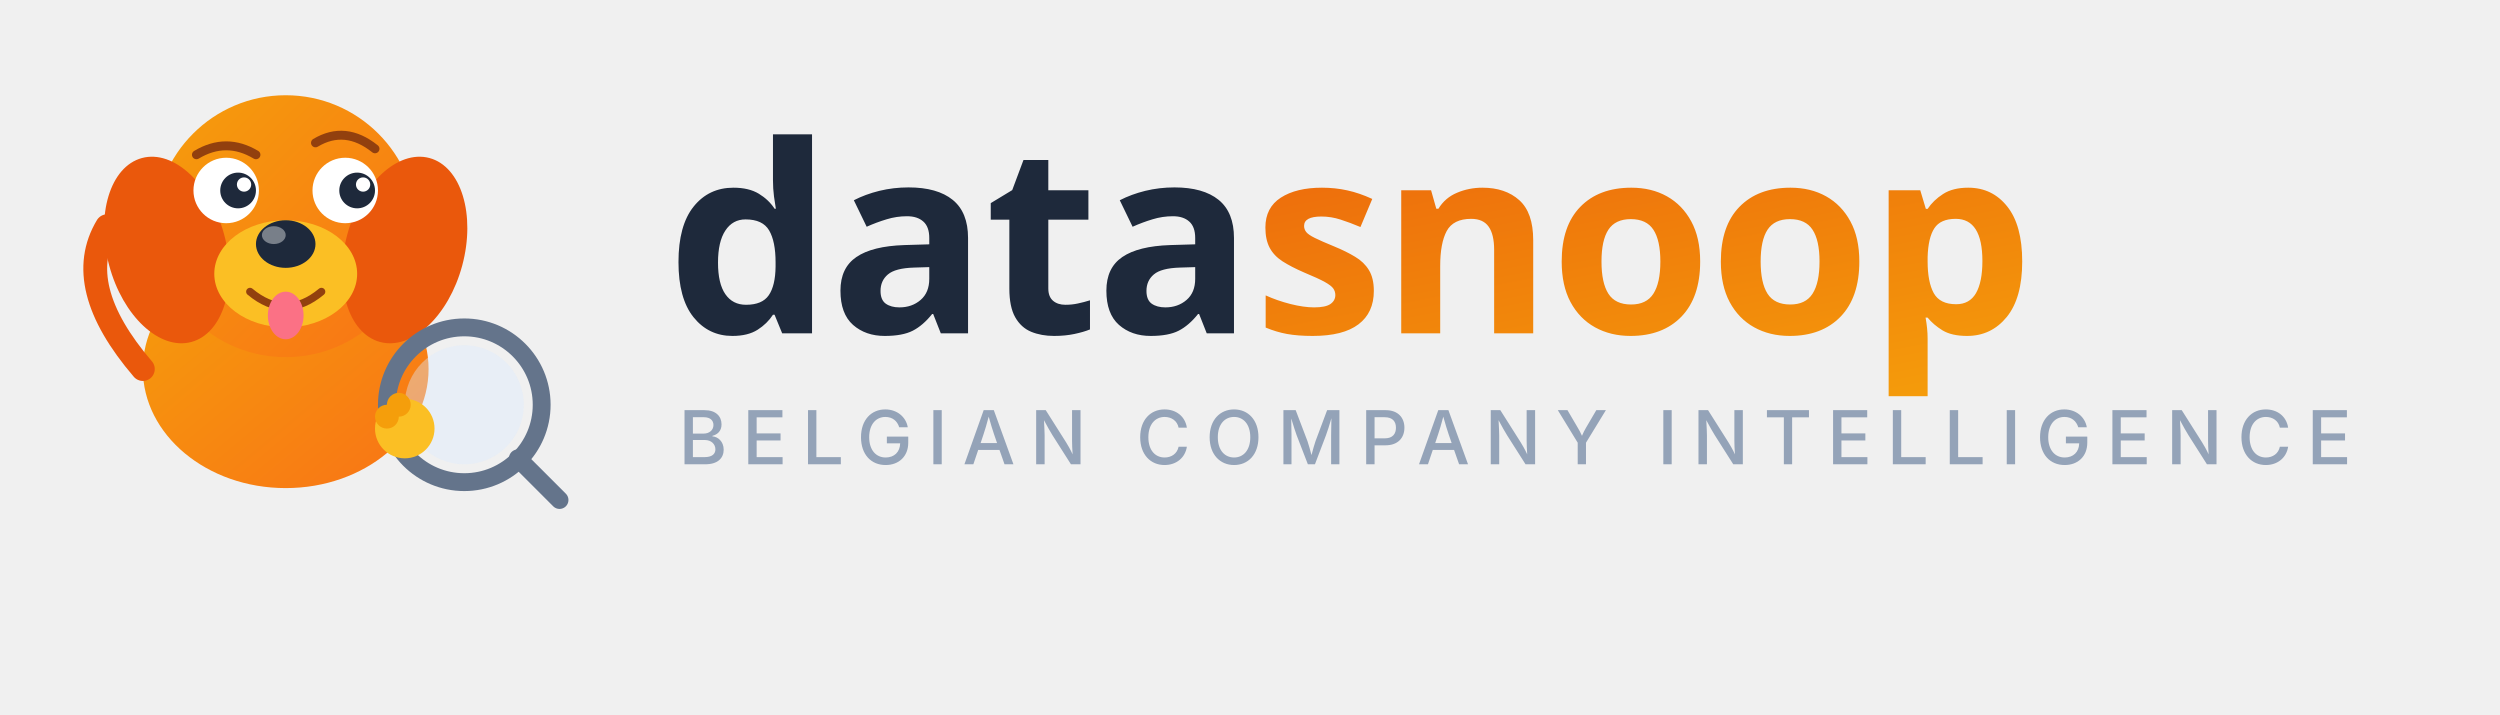
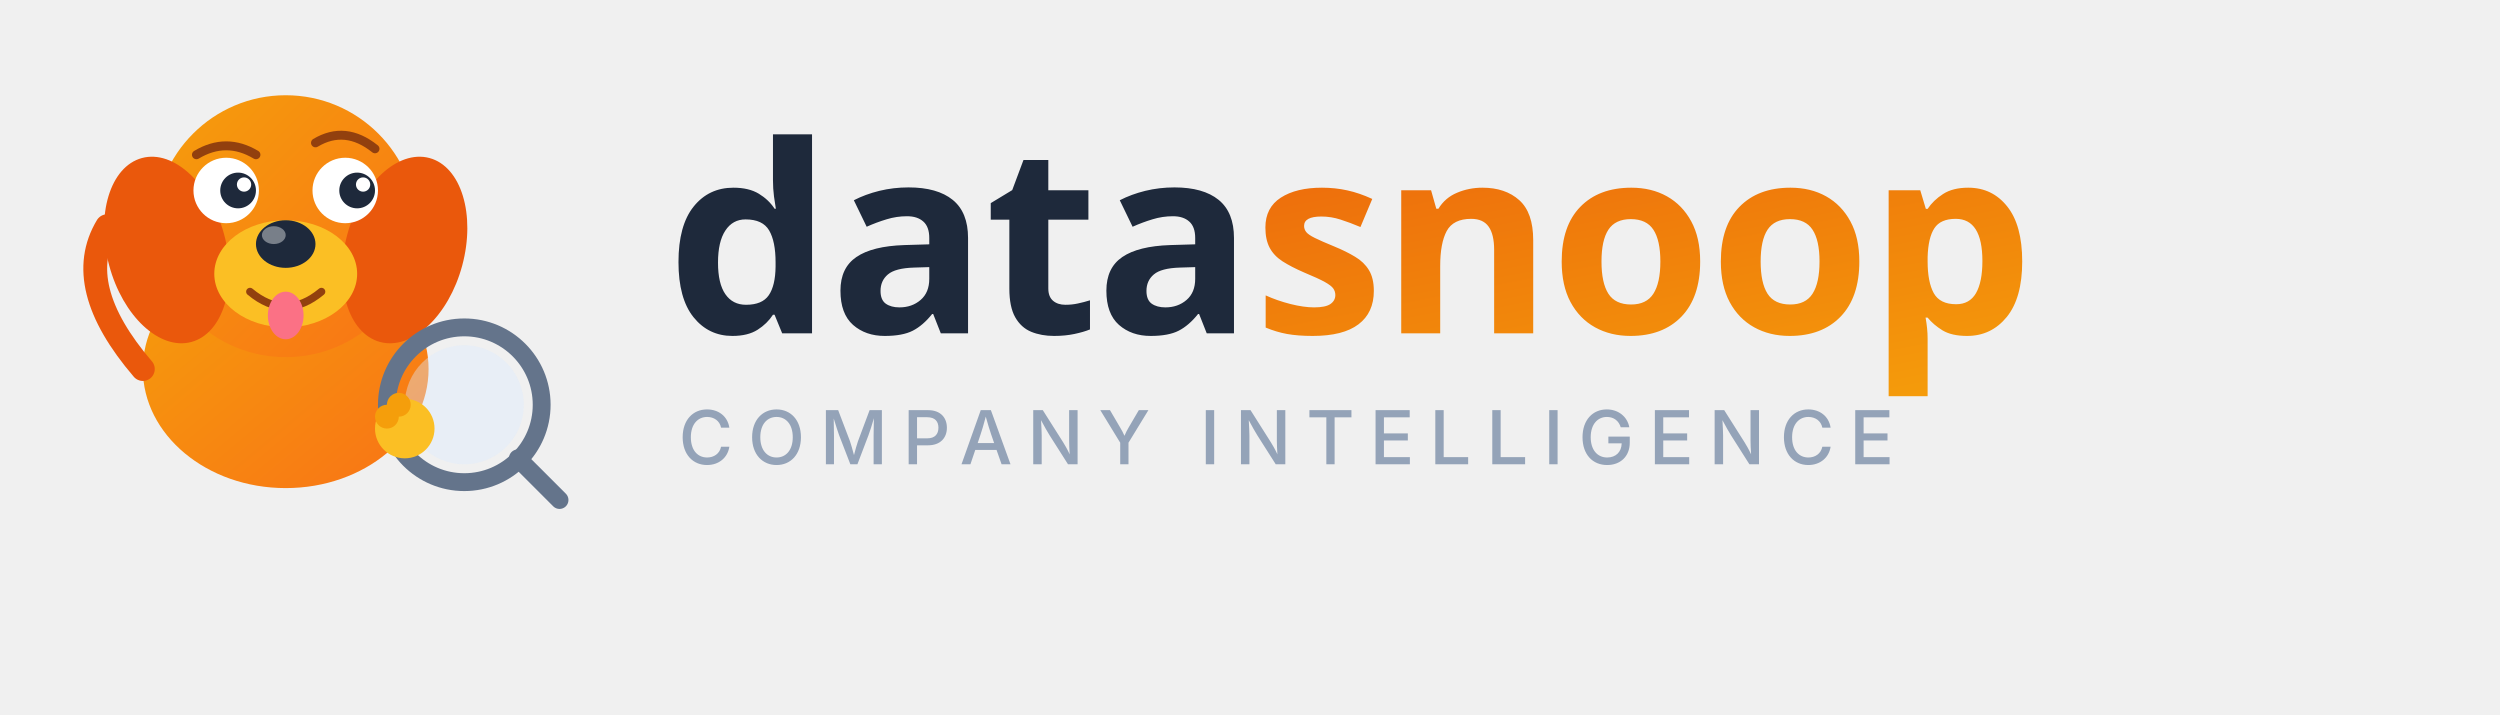
<svg xmlns="http://www.w3.org/2000/svg" viewBox="0 0 420 120" width="420" height="120">
  <defs>
    <linearGradient id="g1a" x1="0%" y1="0%" x2="100%" y2="100%">
      <stop offset="0%" stop-color="#f59e0b" />
      <stop offset="100%" stop-color="#f97316" />
    </linearGradient>
    <linearGradient id="g1b" x1="0%" y1="0%" x2="100%" y2="100%">
      <stop offset="0%" stop-color="#ea580c" />
      <stop offset="100%" stop-color="#f59e0b" />
    </linearGradient>
  </defs>
  <ellipse cx="48" cy="62" rx="24" ry="20" fill="url(#g1a)" />
  <circle cx="48" cy="38" r="22" fill="url(#g1a)" />
  <ellipse cx="28" cy="42" rx="10" ry="16" fill="#ea580c" transform="rotate(-15 28 42)" />
  <ellipse cx="68" cy="42" rx="10" ry="16" fill="#ea580c" transform="rotate(15 68 42)" />
  <ellipse cx="48" cy="46" rx="12" ry="9" fill="#fbbf24" />
  <ellipse cx="48" cy="41" rx="5" ry="4" fill="#1e293b" />
  <ellipse cx="46" cy="39.5" rx="2" ry="1.5" fill="#fff" opacity="0.4" />
  <circle cx="38" cy="32" r="5.5" fill="white" />
  <circle cx="58" cy="32" r="5.5" fill="white" />
  <circle cx="40" cy="32" r="3" fill="#1e293b" />
  <circle cx="60" cy="32" r="3" fill="#1e293b" />
  <circle cx="41" cy="31" r="1.2" fill="white" />
  <circle cx="61" cy="31" r="1.2" fill="white" />
  <path d="M33 26 Q38 23 43 26" fill="none" stroke="#92400e" stroke-width="1.5" stroke-linecap="round" />
  <path d="M53 24 Q58 21 63 25" fill="none" stroke="#92400e" stroke-width="1.5" stroke-linecap="round" />
  <path d="M42 49 Q48 54 54 49" fill="none" stroke="#92400e" stroke-width="1.3" stroke-linecap="round" />
  <ellipse cx="48" cy="53" rx="3" ry="4" fill="#fb7185" />
  <circle cx="78" cy="68" r="13" fill="none" stroke="#64748b" stroke-width="3" />
  <circle cx="78" cy="68" r="10" fill="#dbeafe" opacity="0.4" />
  <line x1="87" y1="77" x2="94" y2="84" stroke="#64748b" stroke-width="3" stroke-linecap="round" />
  <circle cx="68" cy="72" r="5" fill="#fbbf24" />
  <circle cx="65" cy="70" r="2" fill="#f59e0b" />
  <circle cx="67" cy="68" r="2" fill="#f59e0b" />
  <path d="M24 62 Q12 48 18 38" fill="none" stroke="#ea580c" stroke-width="4" stroke-linecap="round" />
  <text x="112" y="56" font-family="'Baloo 2', 'Nunito', 'Segoe UI', sans-serif" font-size="44" font-weight="800" letter-spacing="-0.5" fill="#1e293b">
    data<tspan fill="url(#g1b)">snoop</tspan>
  </text>
  <text x="114" y="78" font-family="'Inter', 'Segoe UI', sans-serif" font-size="12.5" font-weight="500" letter-spacing="2.5" fill="#94a3b8">
-     BELGIAN COMPANY INTELLIGENCE
+     COMPANY INTELLIGENCE
  </text>
</svg>
